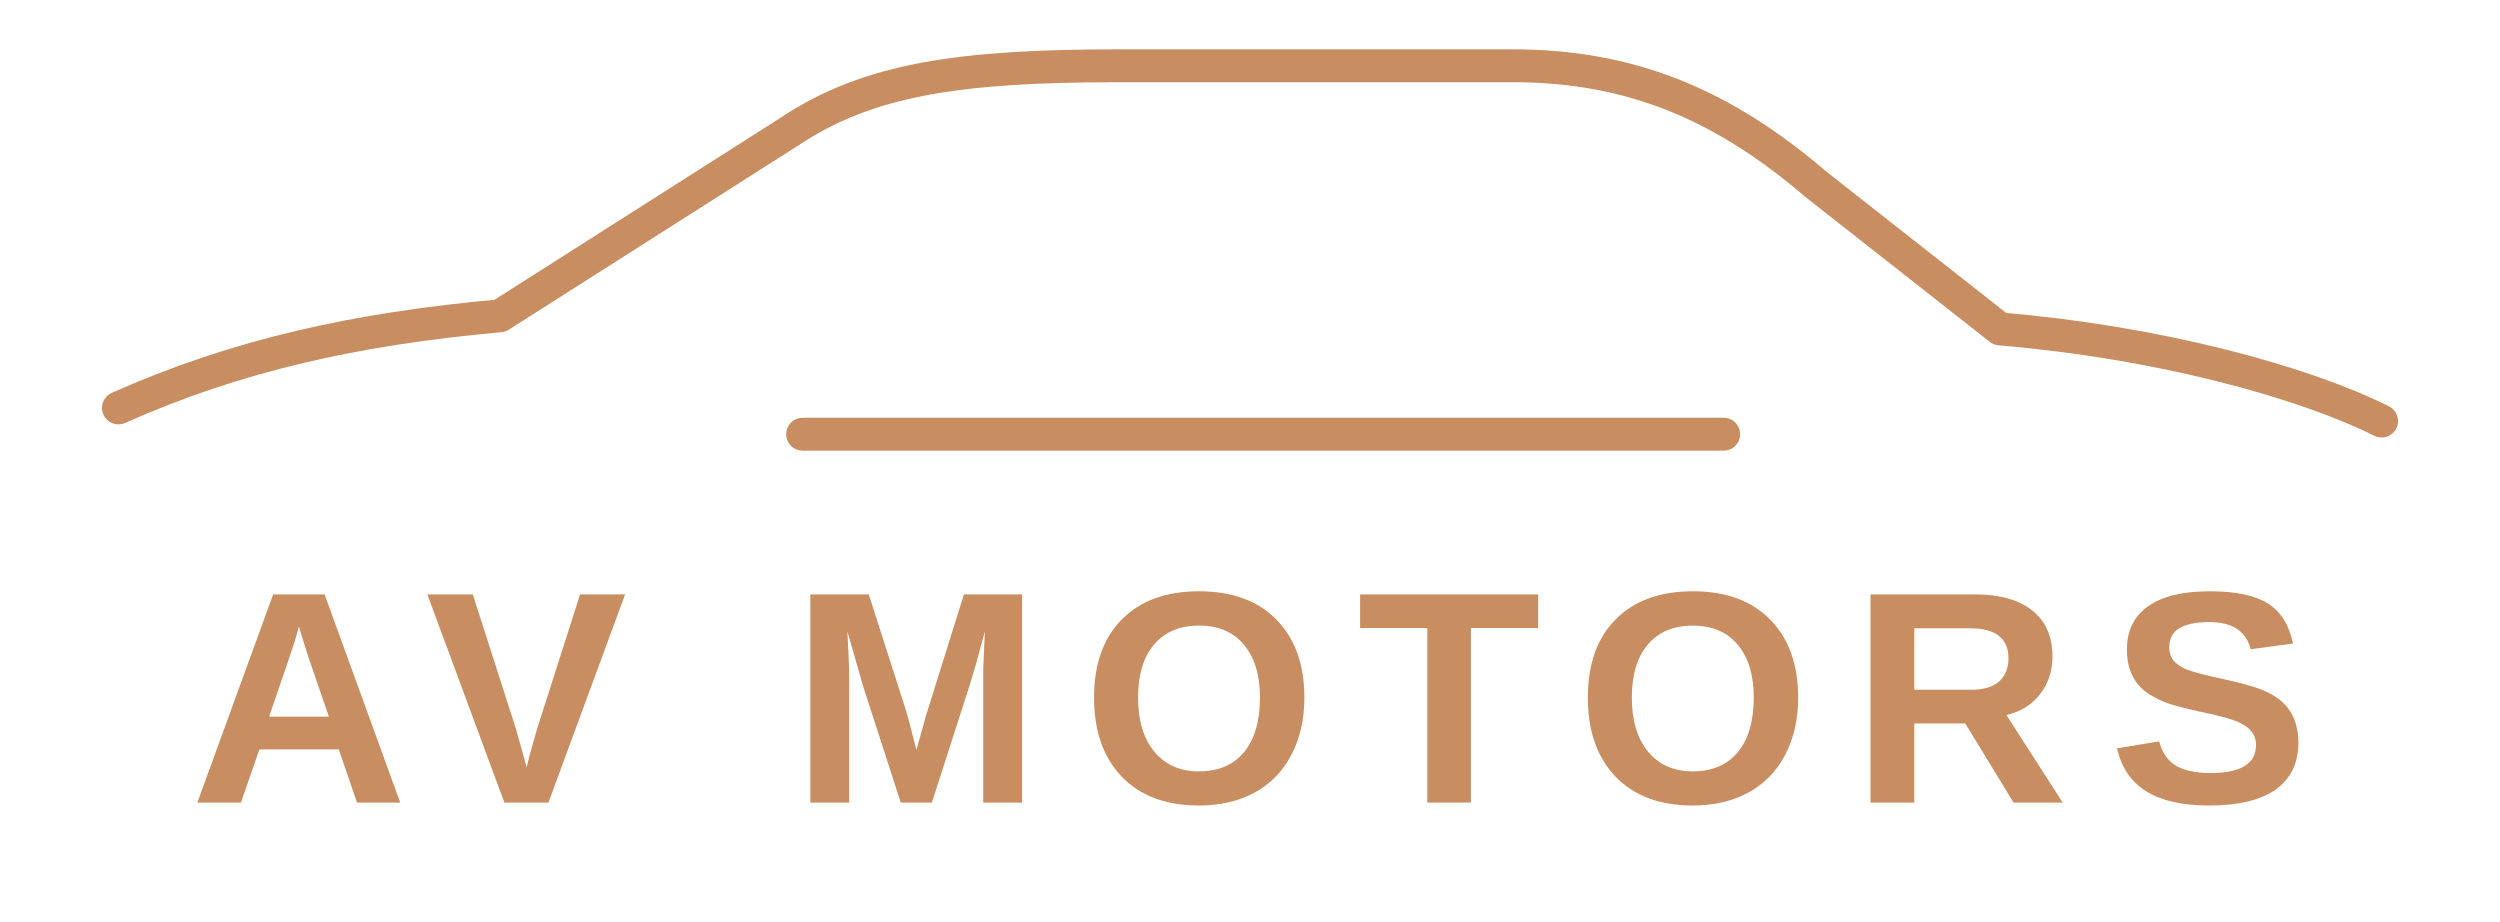
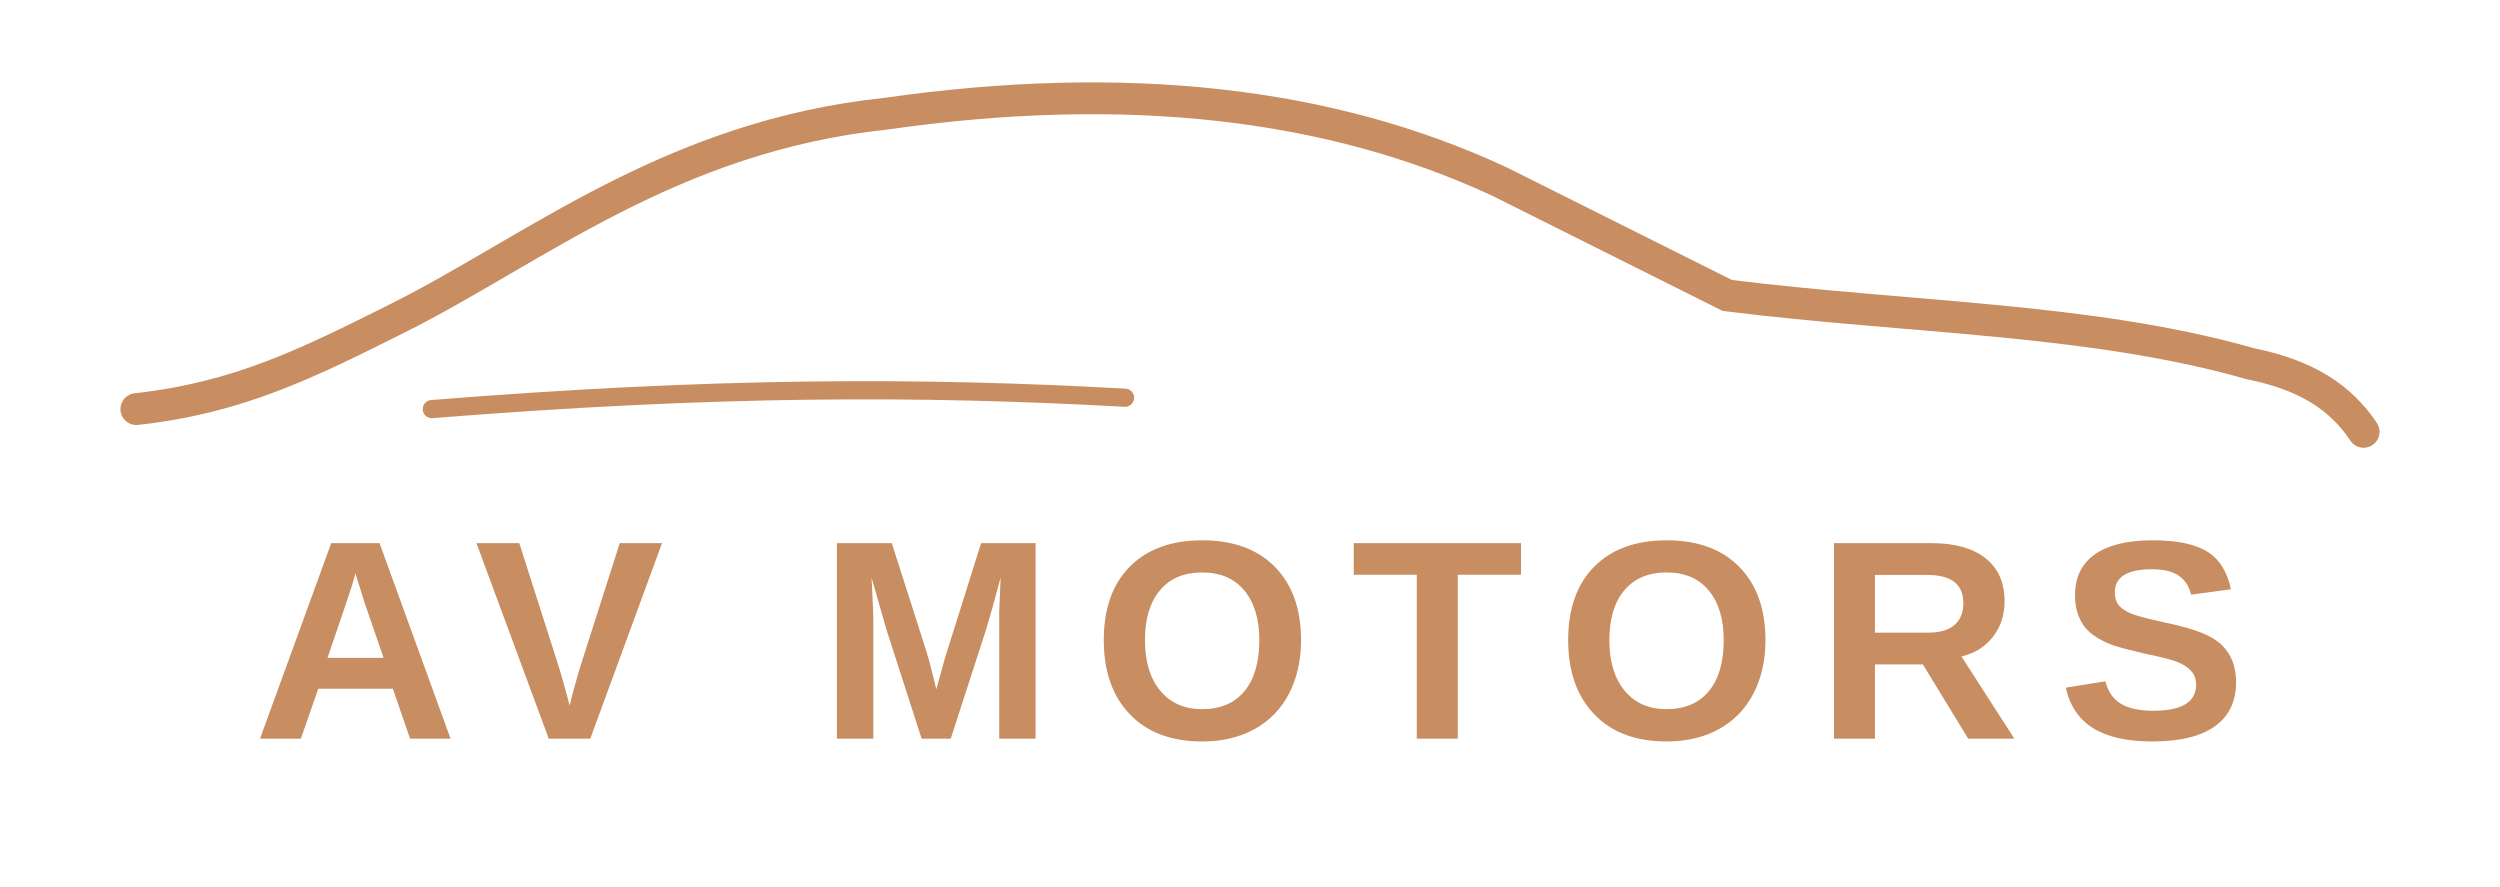
- <svg xmlns="http://www.w3.org/2000/svg" viewBox="0 0 190 70" fill="none">
-   <path d="M9 31c9-4 18-6 29-7L60 10c6-4 13-5 25-5h30c9 0 16 3 23 9l14 11c12 1 23 4 29 7M61 33h70" stroke="#C88D60" stroke-width="2.5" stroke-linecap="round" stroke-linejoin="round" />
-   <text x="95" y="61" text-anchor="middle" fill="#C88D60" font-family="Arial,sans-serif" font-size="23" font-weight="700" letter-spacing="3">AV MOTORS</text>
+ <svg xmlns="http://www.w3.org/2000/svg" viewBox="0 0 220 78" fill="none">
+   <path d="M12 36c9-1 15-4 23-8 12-6 24-16 43-18 21-3 39-1 54 6l20 10c16 2 32 2 46 6 5 1 8 3 10 6" stroke="#C88D60" stroke-width="2.8" stroke-linecap="round" />
+   <path d="M38 36c25-2 43-2 61-1" stroke="#C88D60" stroke-width="1.6" stroke-linecap="round" />
+   <text x="110" y="65" text-anchor="middle" fill="#C88D60" font-family="Arial,sans-serif" font-size="25" font-weight="600" letter-spacing="3.3">AV MOTORS</text>
</svg>
